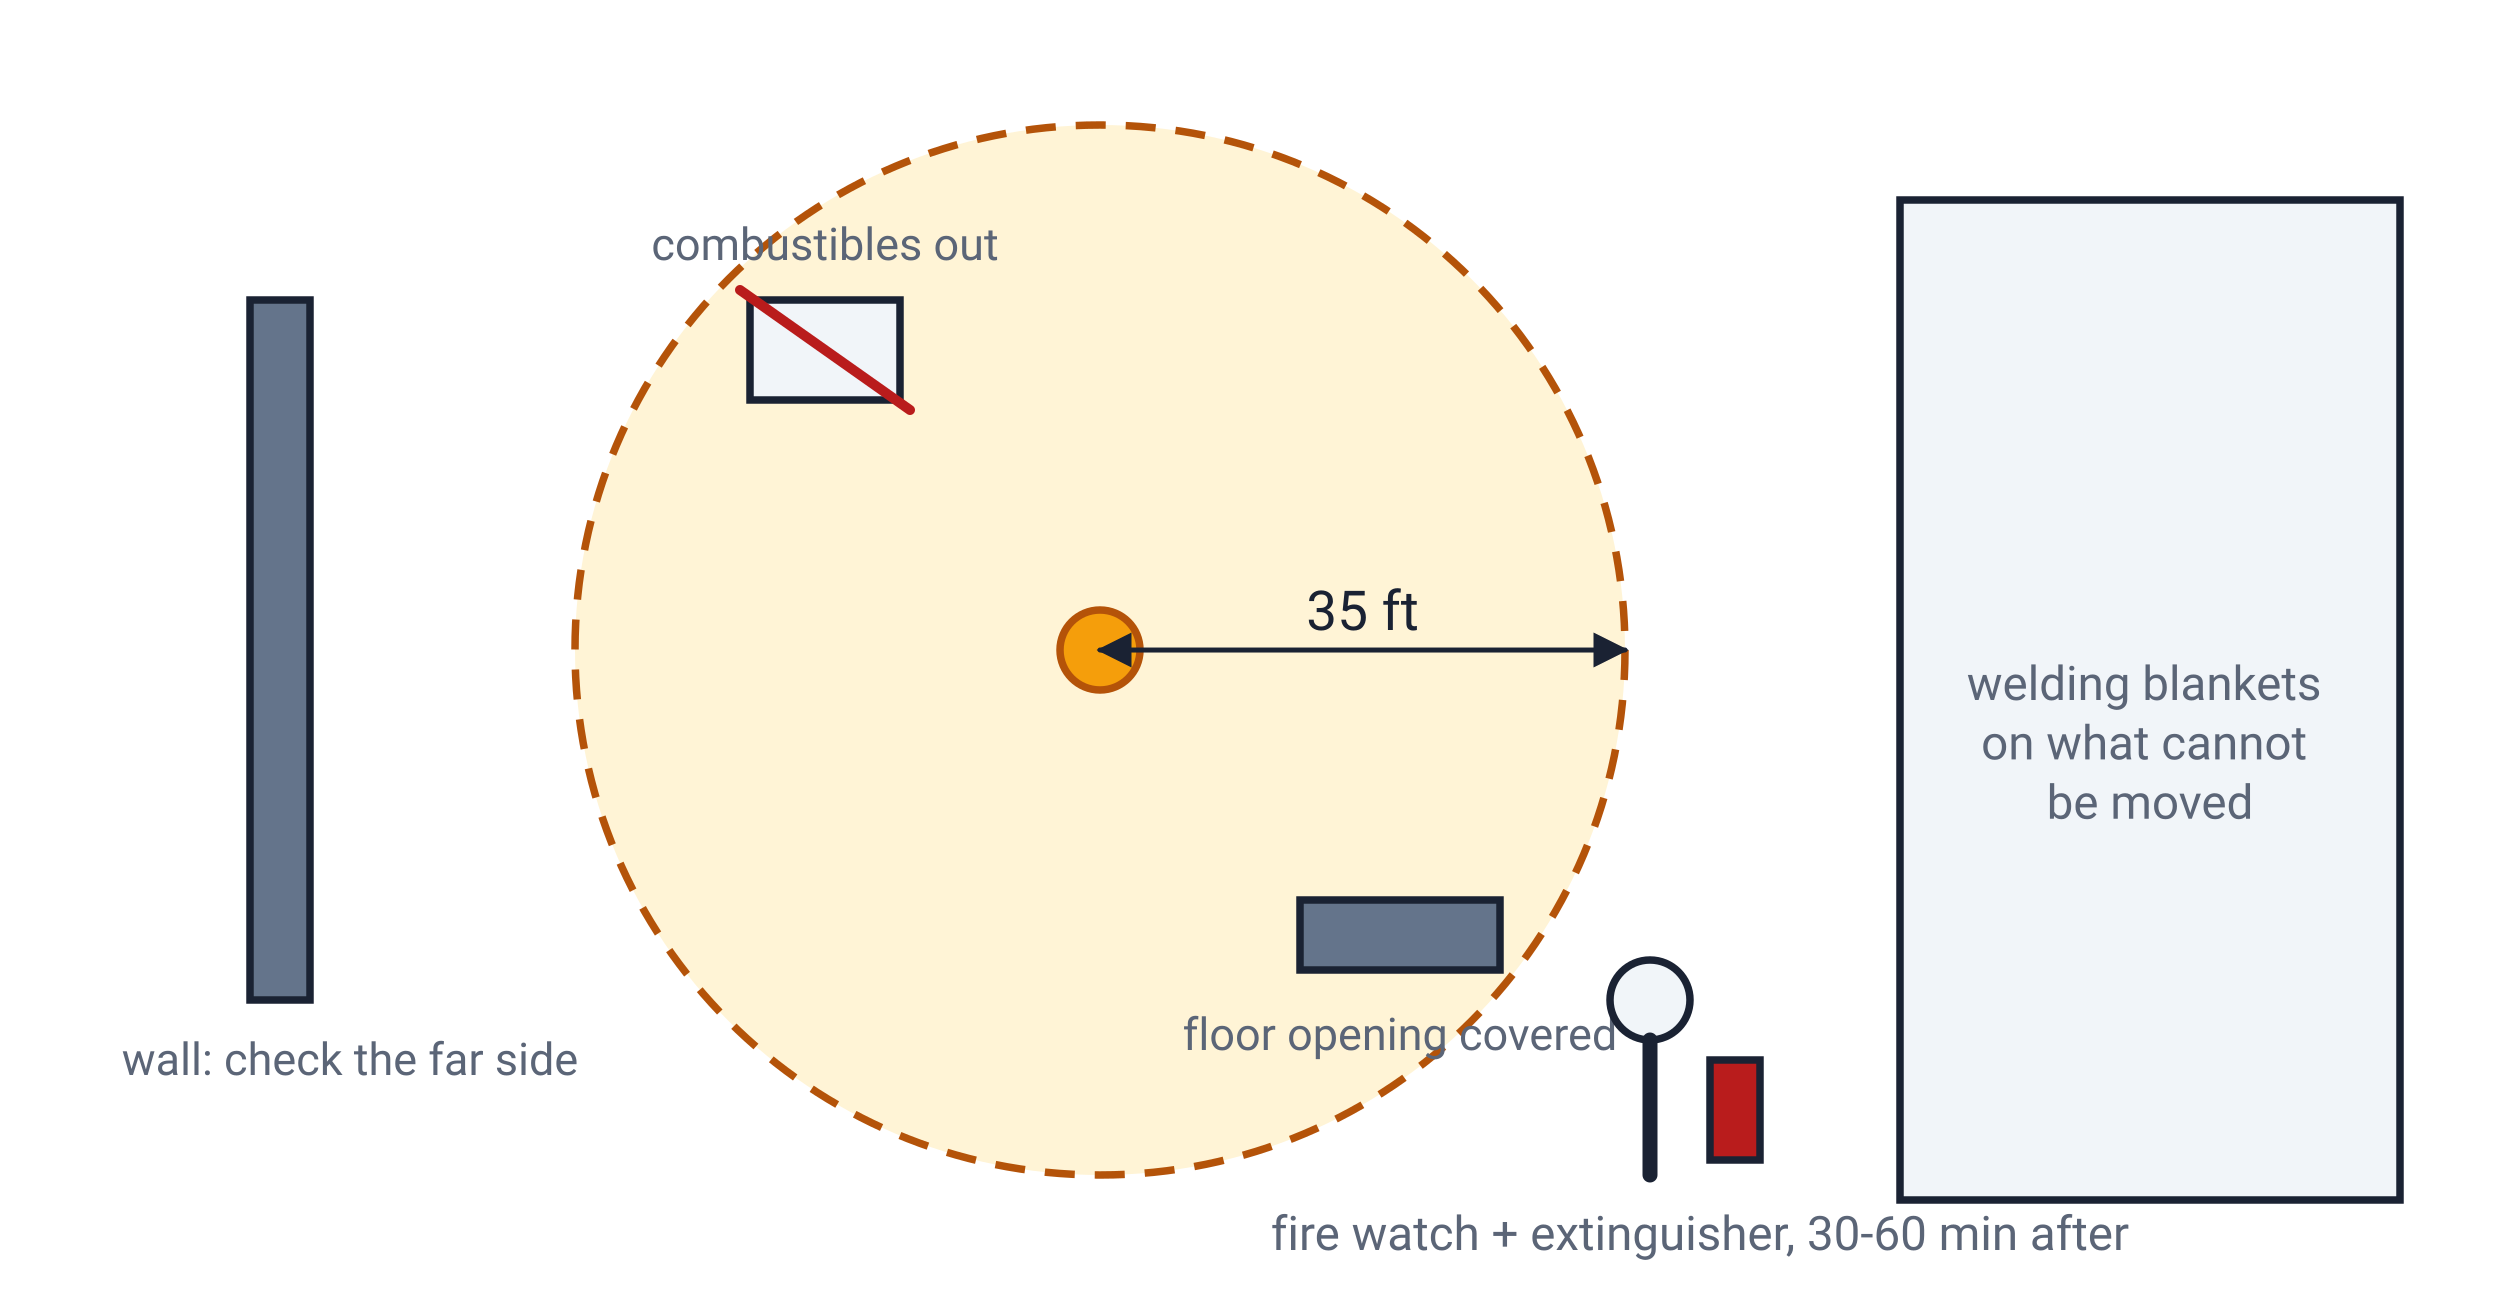
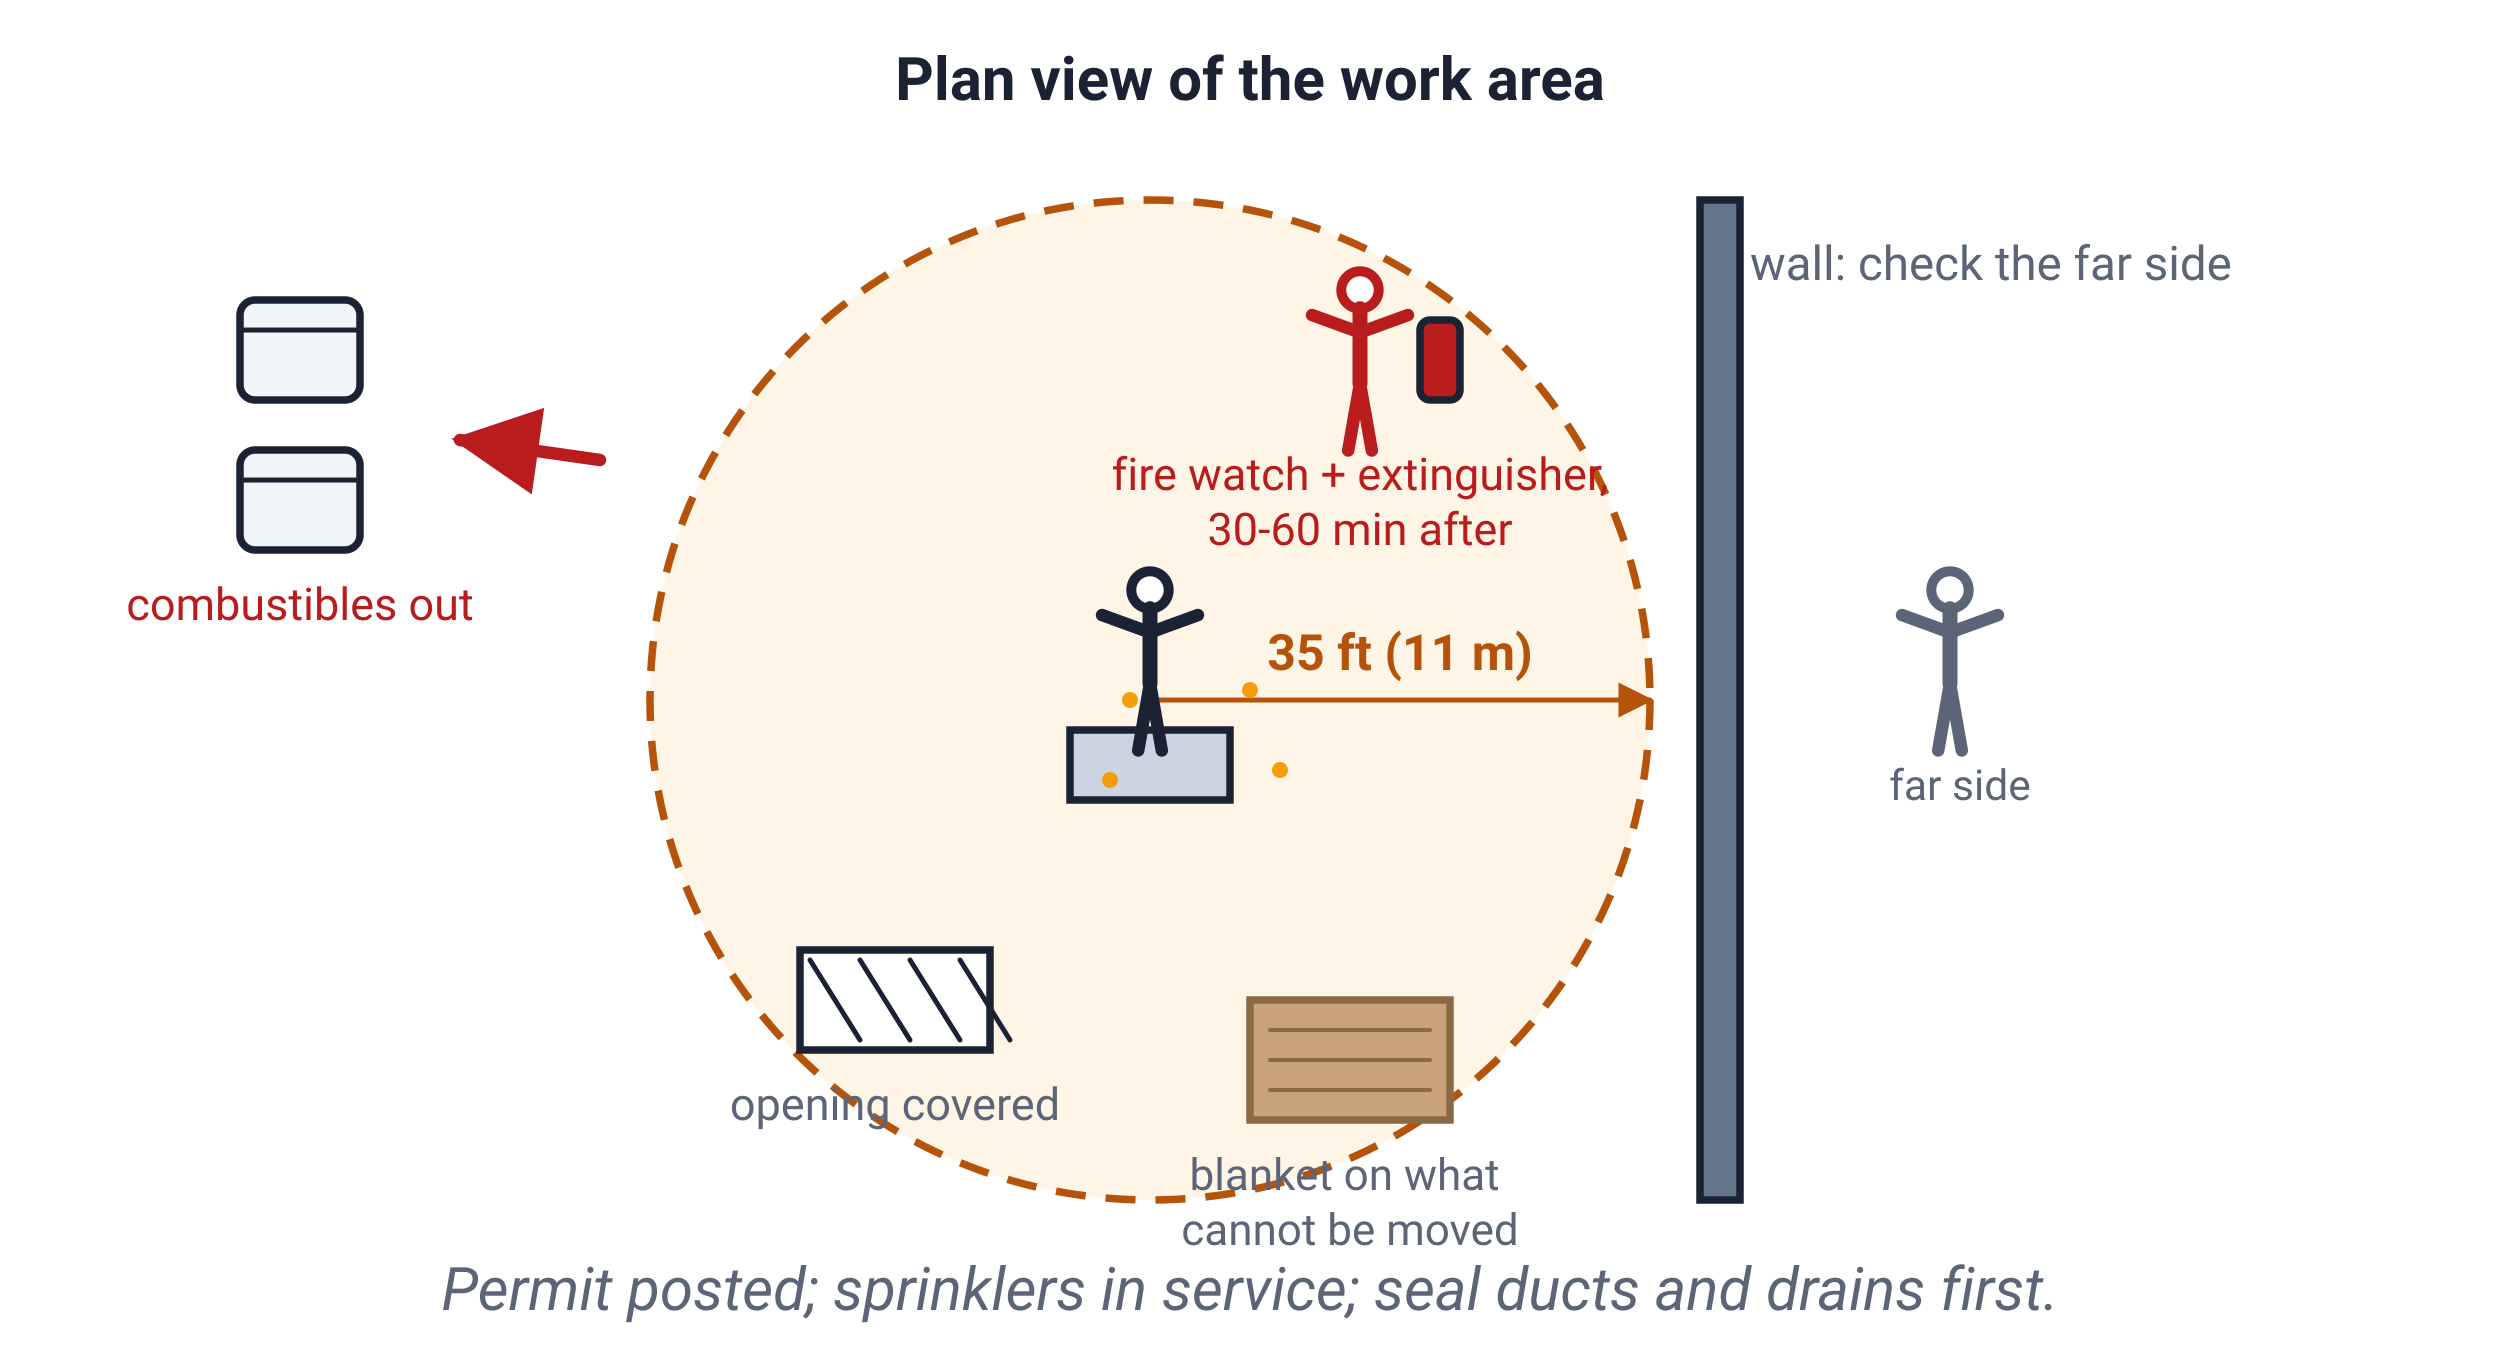
- <svg xmlns="http://www.w3.org/2000/svg" viewBox="0 0 500 260" width="500" height="260" font-family="system-ui, -apple-system, Segoe UI, Roboto, Helvetica, Arial, sans-serif" font-size="13" fill="#1a2233">
+ <svg xmlns="http://www.w3.org/2000/svg" viewBox="0 0 500 270" width="500" height="270" font-family="system-ui, -apple-system, Segoe UI, Roboto, Helvetica, Arial, sans-serif" font-size="13" fill="#1a2233">
  <defs>
    <marker id="arr" viewBox="0 0 10 10" refX="9" refY="5" markerWidth="7" markerHeight="7" orient="auto-start-reverse">
      <path d="M0,0 L10,5 L0,10 z" fill="context-stroke" />
    </marker>
    <marker id="dot" viewBox="0 0 10 10" refX="5" refY="5" markerWidth="5" markerHeight="5">
      <circle cx="5" cy="5" r="4" fill="context-stroke" />
    </marker>
    <pattern id="hatch" width="7" height="7" patternUnits="userSpaceOnUse" patternTransform="rotate(45)">
      <line x1="0" y1="0" x2="0" y2="7" stroke="#64748b" stroke-width="1.2" />
    </pattern>
    <pattern id="hatch2" width="7" height="7" patternUnits="userSpaceOnUse" patternTransform="rotate(-45)">
      <line x1="0" y1="0" x2="0" y2="7" stroke="#0b5fa5" stroke-width="1.2" />
    </pattern>
    <pattern id="dots" width="6" height="6" patternUnits="userSpaceOnUse">
      <circle cx="3" cy="3" r="1" fill="#64748b" />
    </pattern>
  </defs>
-   <rect width="500" height="260" fill="#ffffff" />
-   <circle cx="220" cy="130" r="105" fill="#fff4d6" stroke="#b45309" stroke-width="1.5" stroke-dasharray="6 4" />
-   <circle cx="220" cy="130" r="8" fill="#f59e0b" stroke="#b45309" stroke-width="1.5" />
-   <line x1="220" y1="130" x2="325" y2="130" stroke="#1a2233" stroke-width="1" stroke-linecap="round" marker-end="url(#arr)" marker-start="url(#arr)" />
-   <text x="272.5" y="126" font-size="11" text-anchor="middle" fill="#1a2233">35 ft</text>
-   <rect x="150" y="60" width="30" height="20" fill="#f1f5f9" stroke="#1a2233" stroke-width="1.5" />
-   <line x1="148" y1="58" x2="182" y2="82" stroke="#b91c1c" stroke-width="2" stroke-linecap="round" />
-   <text x="165" y="52" font-size="9" text-anchor="middle" fill="#5b6577">combustibles out</text>
-   <rect x="260" y="180" width="40" height="14" fill="#64748b" stroke="#1a2233" stroke-width="1.5" />
-   <text x="280" y="210" font-size="9" text-anchor="middle" fill="#5b6577">floor opening covered</text>
-   <circle cx="330" cy="200" r="8" fill="#f1f5f9" stroke="#1a2233" stroke-width="1.5" />
-   <line x1="330" y1="208" x2="330" y2="235" stroke="#1a2233" stroke-width="3" stroke-linecap="round" />
-   <rect x="342" y="212" width="10" height="20" fill="#b91c1c" stroke="#1a2233" stroke-width="1.5" />
-   <text x="340" y="250" font-size="9.5" text-anchor="middle" fill="#5b6577">fire watch + extinguisher, 30-60 min after</text>
-   <rect x="50" y="60" width="12" height="140" fill="#64748b" stroke="#1a2233" stroke-width="1.5" />
-   <text x="70" y="215" font-size="9" text-anchor="middle" fill="#5b6577">wall: check the far side</text>
-   <rect x="380" y="40" width="100" height="200" fill="#f1f5f9" stroke="#1a2233" stroke-width="1.5" />
-   <text x="430" y="140" font-size="9.5" text-anchor="middle" fill="#5b6577">
-     <tspan x="430" dy="0">welding blankets</tspan>
-     <tspan x="430" dy="11.875">on what cannot</tspan>
-     <tspan x="430" dy="11.875">be moved</tspan>
+   <rect width="500" height="270" fill="#ffffff" />
+   <text x="250" y="20" font-size="12" text-anchor="middle" font-weight="700" fill="#1a2233">Plan view of the work area</text>
+   <circle cx="230" cy="140" r="100" fill="rgba(245,158,11,0.10)" stroke="#b45309" stroke-width="1.5" stroke-dasharray="6 4" />
+   <line x1="230" y1="140" x2="330" y2="140" stroke="#b45309" stroke-width="1" stroke-linecap="round" marker-end="url(#arr)" />
+   <text x="280" y="134" font-size="10" text-anchor="middle" font-weight="600" fill="#b45309">35 ft (11 m)</text>
+   <rect x="214" y="146" width="32" height="14" fill="#cbd5e1" stroke="#1a2233" stroke-width="1.5" />
+   <g>
+     <circle cx="230" cy="118" r="3.74" fill="#ffffff" stroke="#1a2233" stroke-width="2" />
+     <line x1="230" y1="121.74" x2="230" y2="136.7" stroke="#1a2233" stroke-width="3" stroke-linecap="round" />
+     <line x1="230" y1="126.5" x2="220.415" y2="123.011" stroke="#1a2233" stroke-width="2.5" stroke-linecap="round" />
+     <line x1="230" y1="126.5" x2="239.585" y2="123.011" stroke="#1a2233" stroke-width="2.5" stroke-linecap="round" />
+     <line x1="230" y1="136.7" x2="227.638" y2="150.093" stroke="#1a2233" stroke-width="2.5" stroke-linecap="round" />
+     <line x1="230" y1="136.7" x2="232.362" y2="150.093" stroke="#1a2233" stroke-width="2.5" stroke-linecap="round" />
+   </g>
+   <circle cx="226" cy="140" r="1.6" fill="#f59e0b" stroke="none" stroke-width="1.5" />
+   <circle cx="250" cy="138" r="1.6" fill="#f59e0b" stroke="none" stroke-width="1.5" />
+   <circle cx="256" cy="154" r="1.6" fill="#f59e0b" stroke="none" stroke-width="1.5" />
+   <circle cx="222" cy="156" r="1.6" fill="#f59e0b" stroke="none" stroke-width="1.5" />
+   <rect x="340" y="40" width="8" height="200" fill="#64748b" stroke="#1a2233" stroke-width="1.5" />
+   <text x="350" y="56" font-size="9.5" text-anchor="start" fill="#5b6577">wall: check the far side</text>
+   <g>
+     <circle cx="390" cy="118" r="3.74" fill="#ffffff" stroke="#5b6577" stroke-width="2" />
+     <line x1="390" y1="121.74" x2="390" y2="136.7" stroke="#5b6577" stroke-width="3" stroke-linecap="round" />
+     <line x1="390" y1="126.5" x2="380.415" y2="123.011" stroke="#5b6577" stroke-width="2.5" stroke-linecap="round" />
+     <line x1="390" y1="126.5" x2="399.585" y2="123.011" stroke="#5b6577" stroke-width="2.5" stroke-linecap="round" />
+     <line x1="390" y1="136.7" x2="387.638" y2="150.093" stroke="#5b6577" stroke-width="2.5" stroke-linecap="round" />
+     <line x1="390" y1="136.7" x2="392.362" y2="150.093" stroke="#5b6577" stroke-width="2.5" stroke-linecap="round" />
+   </g>
+   <text x="392" y="160" font-size="8.5" text-anchor="middle" fill="#5b6577">far side</text>
+   <rect x="160" y="190" width="38" height="20" fill="#ffffff" stroke="#1a2233" stroke-width="1.5" />
+   <line x1="162" y1="192" x2="172" y2="208" stroke="#1a2233" stroke-width="1" stroke-linecap="round" />
+   <line x1="172" y1="192" x2="182" y2="208" stroke="#1a2233" stroke-width="1" stroke-linecap="round" />
+   <line x1="182" y1="192" x2="192" y2="208" stroke="#1a2233" stroke-width="1" stroke-linecap="round" />
+   <line x1="192" y1="192" x2="202" y2="208" stroke="#1a2233" stroke-width="1" stroke-linecap="round" />
+   <text x="179" y="224" font-size="9" text-anchor="middle" fill="#5b6577">opening covered</text>
+   <rect x="48" y="60" width="24" height="20" fill="#f1f5f9" stroke="#1a2233" stroke-width="1.5" rx="3" />
+   <line x1="48" y1="66" x2="72" y2="66" stroke="#1a2233" stroke-width="1" stroke-linecap="round" />
+   <rect x="48" y="90" width="24" height="20" fill="#f1f5f9" stroke="#1a2233" stroke-width="1.5" rx="3" />
+   <line x1="48" y1="96" x2="72" y2="96" stroke="#1a2233" stroke-width="1" stroke-linecap="round" />
+   <line x1="120" y1="92" x2="92" y2="88" stroke="#b91c1c" stroke-width="2.5" stroke-linecap="round" marker-end="url(#arr)" />
+   <text x="60" y="124" font-size="9" text-anchor="middle" fill="#b91c1c">combustibles out</text>
+   <rect x="250" y="200" width="40" height="24" fill="#c9a27a" stroke="#8a6a45" stroke-width="1.5" />
+   <line x1="254" y1="206" x2="286" y2="206" stroke="#8a6a45" stroke-width="0.8" stroke-linecap="round" />
+   <line x1="254" y1="212" x2="286" y2="212" stroke="#8a6a45" stroke-width="0.8" stroke-linecap="round" />
+   <line x1="254" y1="218" x2="286" y2="218" stroke="#8a6a45" stroke-width="0.8" stroke-linecap="round" />
+   <text x="270" y="238" font-size="8.8" text-anchor="middle" fill="#5b6577">
+     <tspan x="270" dy="0">blanket on what</tspan>
+     <tspan x="270" dy="11">cannot be moved</tspan>
  </text>
+   <g>
+     <circle cx="272" cy="58" r="3.74" fill="#ffffff" stroke="#b91c1c" stroke-width="2" />
+     <line x1="272" y1="61.74" x2="272" y2="76.7" stroke="#b91c1c" stroke-width="3" stroke-linecap="round" />
+     <line x1="272" y1="66.5" x2="262.415" y2="63.011" stroke="#b91c1c" stroke-width="2.5" stroke-linecap="round" />
+     <line x1="272" y1="66.5" x2="281.585" y2="63.011" stroke="#b91c1c" stroke-width="2.5" stroke-linecap="round" />
+     <line x1="272" y1="76.7" x2="269.638" y2="90.093" stroke="#b91c1c" stroke-width="2.5" stroke-linecap="round" />
+     <line x1="272" y1="76.7" x2="274.362" y2="90.093" stroke="#b91c1c" stroke-width="2.5" stroke-linecap="round" />
+   </g>
+   <rect x="284" y="64" width="8" height="16" fill="#b91c1c" stroke="#1a2233" stroke-width="1.5" rx="2" />
+   <text x="272" y="98" font-size="9" text-anchor="middle" fill="#b91c1c">fire watch + extinguisher,</text>
+   <text x="272" y="109" font-size="9" text-anchor="middle" fill="#b91c1c">30-60 min after</text>
+   <text x="250" y="262" font-size="12" text-anchor="middle" fill="#5b6577" font-style="italic">Permit posted; sprinklers in service; seal ducts and drains first.</text>
</svg>
